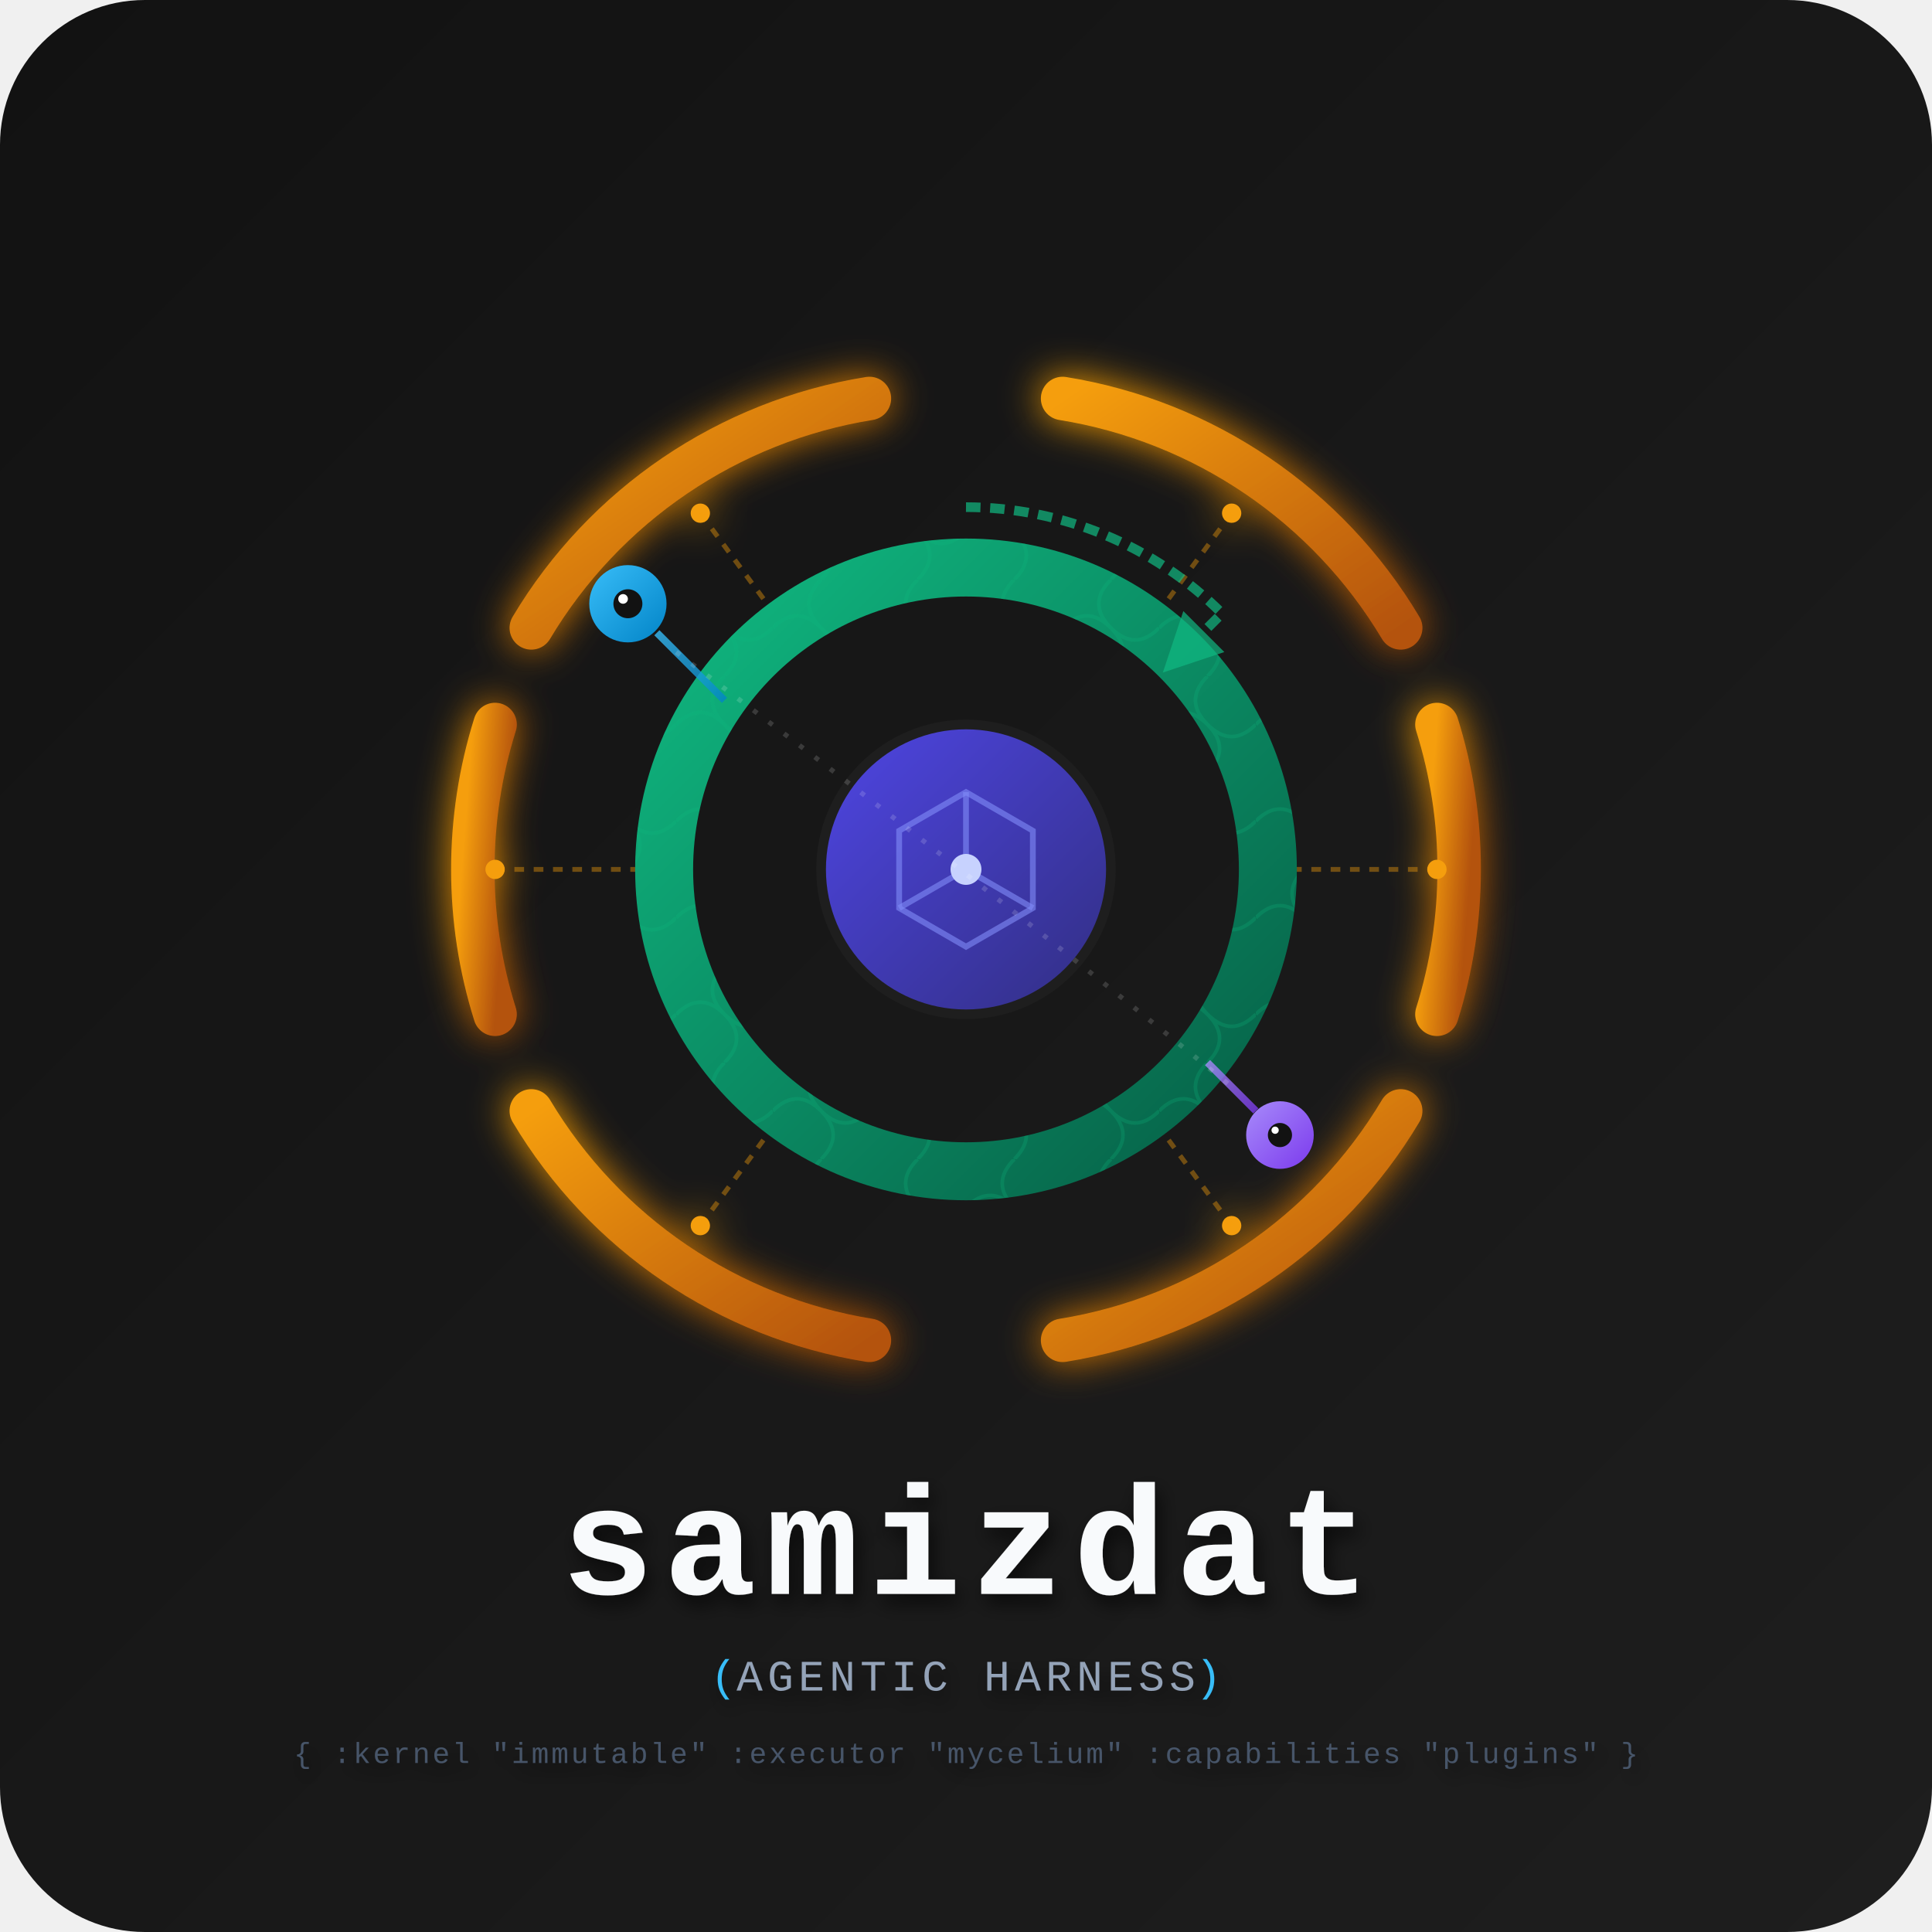
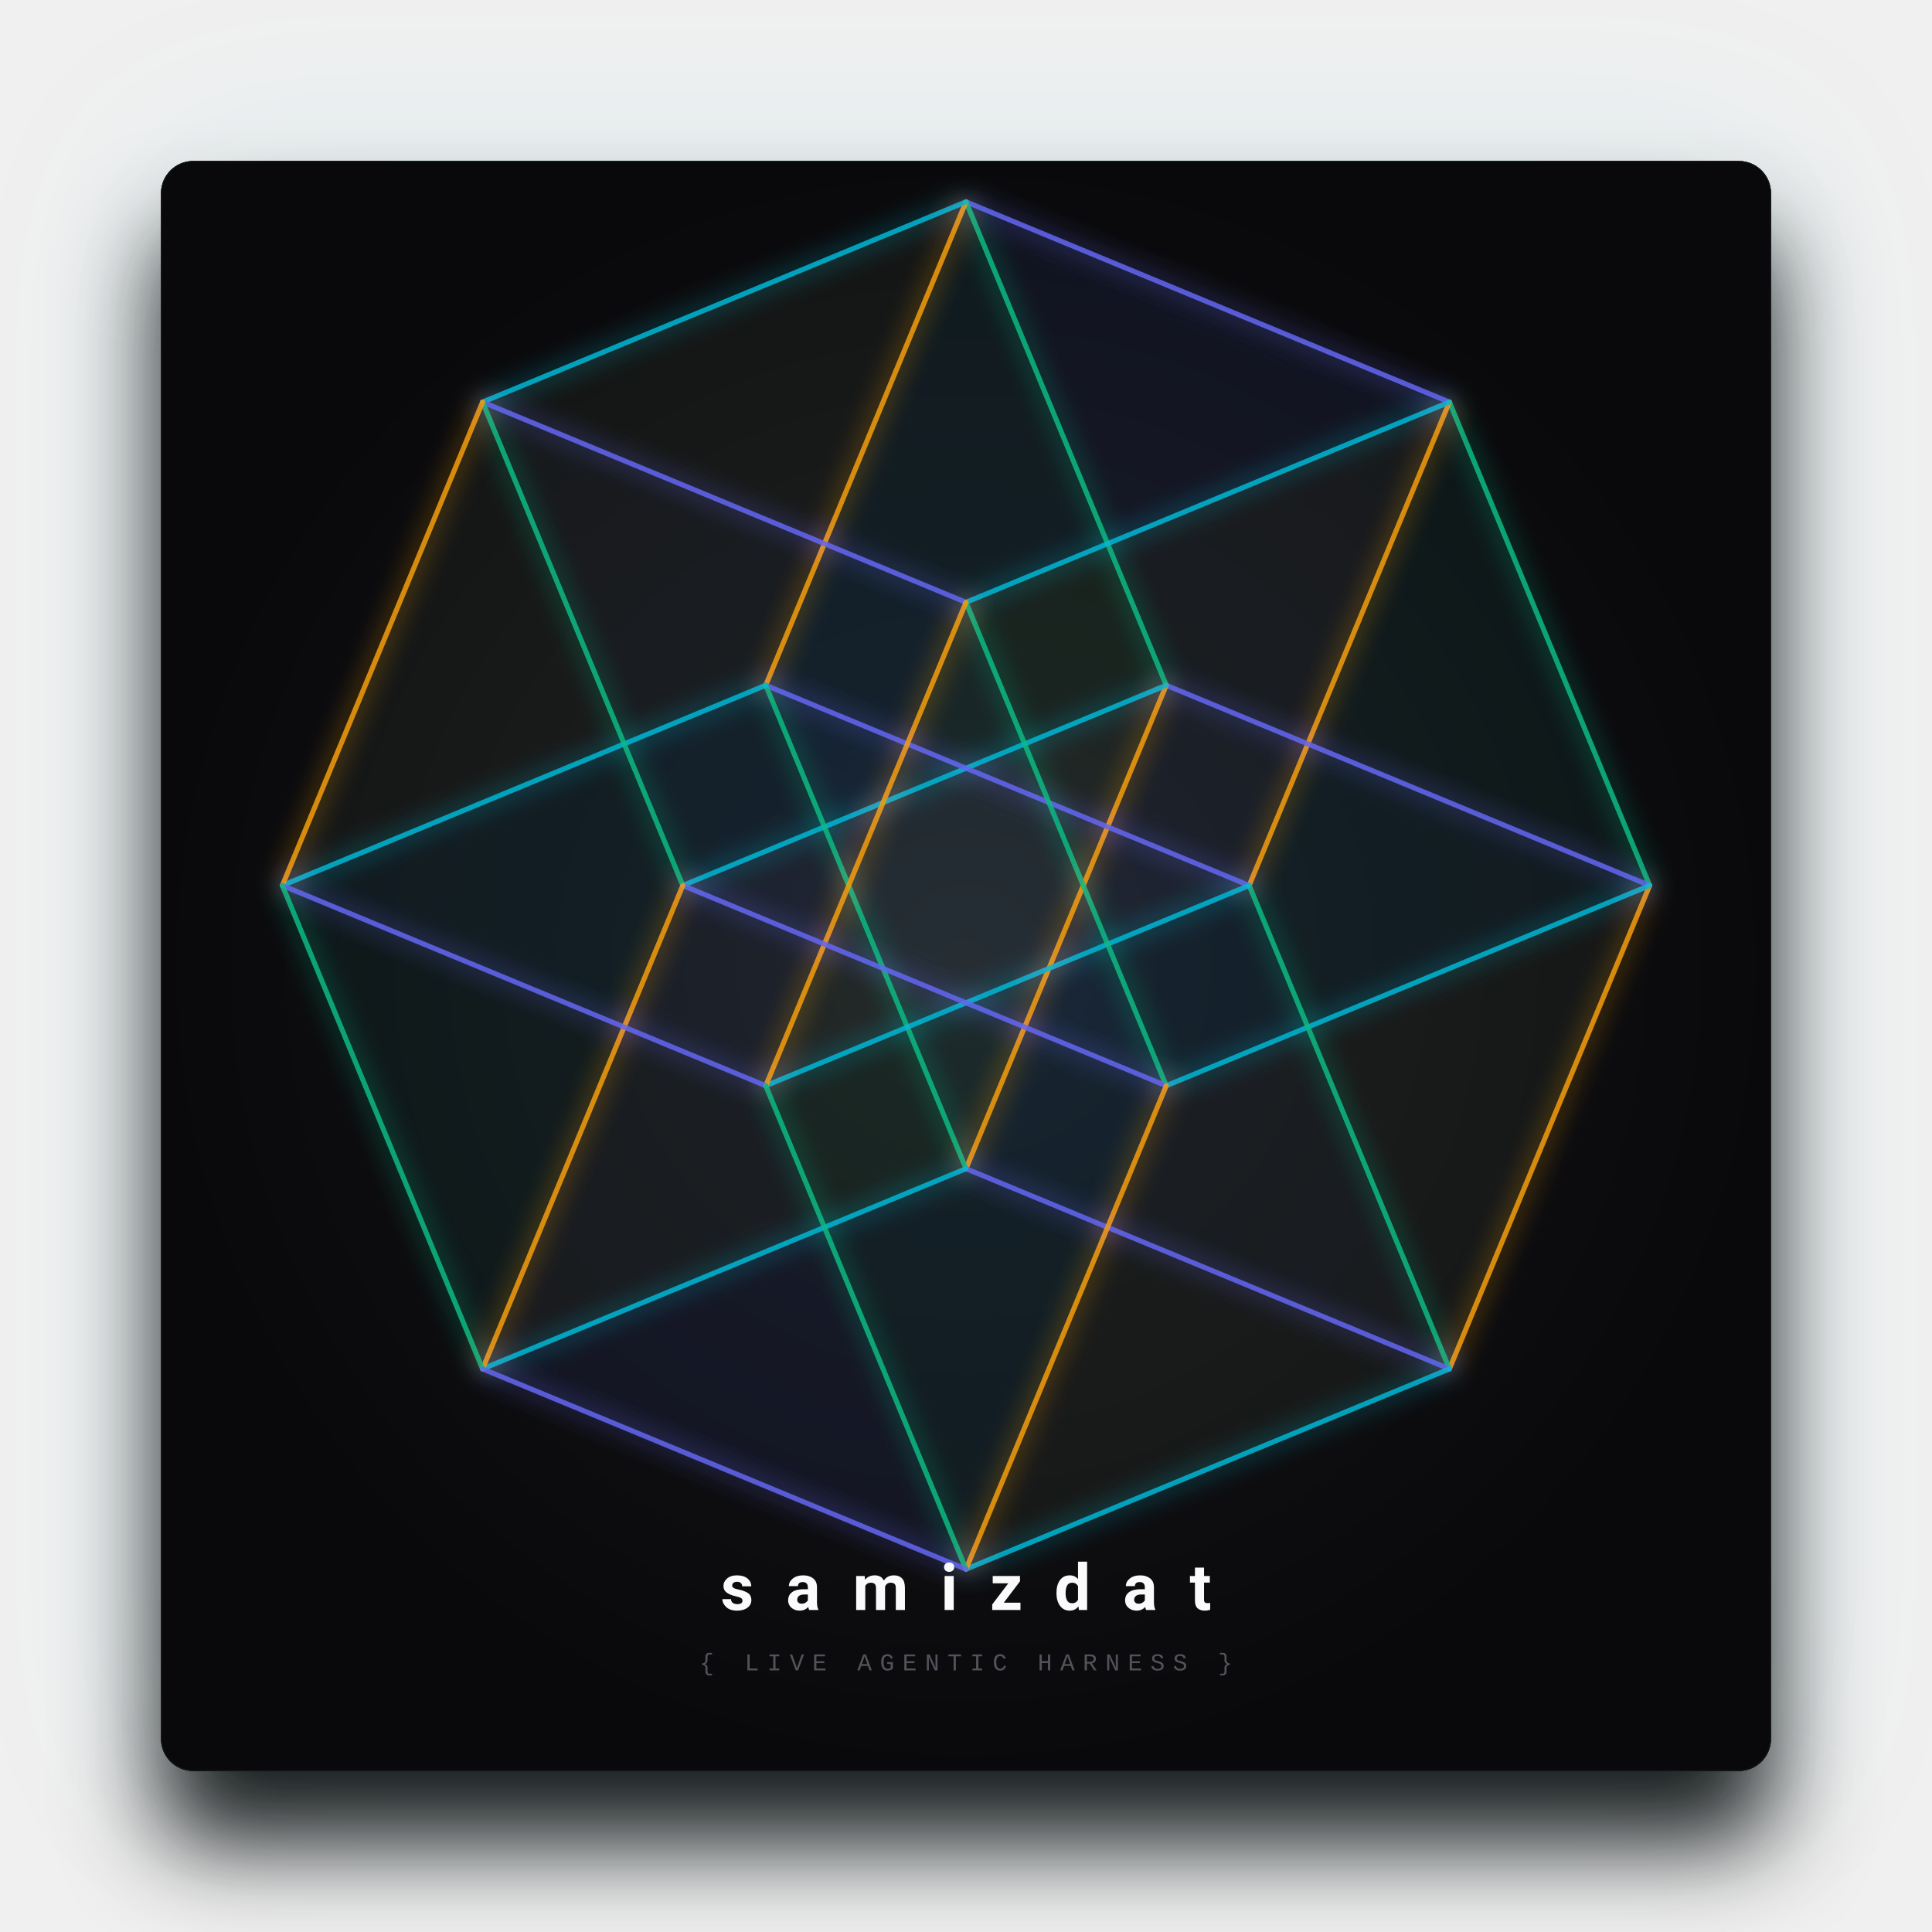
- <svg xmlns="http://www.w3.org/2000/svg" viewBox="0 0 800 800" width="800" height="800">
+ <svg xmlns="http://www.w3.org/2000/svg" viewBox="0 0 960 960" role="img" aria-label="Samizdat logo">
+   <style>
+         .dim-0 { stroke: #6366f1; fill: rgba(99, 102, 241, 0.03); } /* Kernel - Indigo */
+         .dim-1 { stroke: #10b981; fill: rgba(16, 185, 129, 0.03); } /* Executor - Emerald */
+         .dim-2 { stroke: #f59e0b; fill: rgba(245, 158, 11, 0.03); } /* Capabilities - Amber */
+         .dim-3 { stroke: #06b6d4; fill: rgba(6, 182, 212, 0.03); }  /* Manifest - Cyan */
+         .hyper-edge { stroke-width: 2.5; stroke-linecap: round; opacity: 0.85; }
+         .hyper-face { stroke: none; }
+     </style>
  <defs>
-     <linearGradient id="bg-grad" x1="0%" y1="0%" x2="100%" y2="100%">
-       <stop offset="0%" stop-color="#121212" />
-       <stop offset="100%" stop-color="#1e1e1e" />
-     </linearGradient>
-     <linearGradient id="kernel-grad" x1="0%" y1="0%" x2="100%" y2="100%">
-       <stop offset="0%" stop-color="#4F46E5" />
-       <stop offset="100%" stop-color="#312E81" />
-     </linearGradient>
-     <linearGradient id="executor-grad" x1="0%" y1="0%" x2="100%" y2="100%">
-       <stop offset="0%" stop-color="#10B981" />
-       <stop offset="100%" stop-color="#065F46" />
-     </linearGradient>
-     <linearGradient id="cap-grad" x1="0%" y1="0%" x2="100%" y2="100%">
-       <stop offset="0%" stop-color="#F59E0B" />
-       <stop offset="100%" stop-color="#B45309" />
-     </linearGradient>
-     <linearGradient id="agent-grad-1" x1="0%" y1="0%" x2="100%" y2="100%">
-       <stop offset="0%" stop-color="#38BDF8" />
-       <stop offset="100%" stop-color="#0284C7" />
-     </linearGradient>
-     <linearGradient id="agent-grad-2" x1="0%" y1="0%" x2="100%" y2="100%">
-       <stop offset="0%" stop-color="#A78BFA" />
-       <stop offset="100%" stop-color="#7C3AED" />
-     </linearGradient>
+     <radialGradient id="box-bg" cx="50%" cy="50%" r="50%">
+       <stop offset="0%" stop-color="#18181b" />
+       <stop offset="100%" stop-color="#09090b" />
+     </radialGradient>
    <filter id="glow" x="-20%" y="-20%" width="140%" height="140%">
-       <feGaussianBlur stdDeviation="8" result="blur" />
+       <feGaussianBlur stdDeviation="6" result="blur" />
      <feComposite in="SourceGraphic" in2="blur" operator="over" />
    </filter>
-     <filter id="text-shadow" x="-10%" y="-10%" width="120%" height="120%">
-       <feDropShadow dx="2" dy="4" stdDeviation="4" flood-color="#000" flood-opacity="0.6" />
+     <filter id="shadow-black" x="-20%" y="-40%" width="140%" height="180%">
+       <feDropShadow dx="0" dy="36" stdDeviation="24" flood-color="#000000" flood-opacity="0.9" />
    </filter>
-     <pattern id="mycelium" x="0" y="0" width="40" height="40" patternUnits="userSpaceOnUse">
-       <path d="M 0,20 Q 10,10 20,20 T 40,20 M 20,0 Q 10,10 20,20 T 20,40" stroke="#10B981" stroke-opacity="0.3" fill="none" stroke-width="1.5" />
-     </pattern>
-     <marker id="arrow" viewBox="0 0 10 10" refX="5" refY="5" markerWidth="6" markerHeight="6" orient="auto-start-reverse">
-       <path d="M 0 0 L 10 5 L 0 10 z" fill="#10B981" />
-     </marker>
+     <filter id="shadow-glow" x="-30%" y="-30%" width="160%" height="160%">
+       <feDropShadow dx="0" dy="0" stdDeviation="48" flood-color="#06b6d4" flood-opacity="0.08" />
+     </filter>
+     <clipPath id="box-clip">
+       <rect x="80" y="80" width="800" height="800" rx="16" />
+     </clipPath>
  </defs>
-   <rect width="800" height="800" fill="url(#bg-grad)" rx="60" />
-   <g transform="translate(400, 360)">
-     <g stroke="url(#cap-grad)" stroke-width="18" fill="none" stroke-linecap="round" filter="url(#glow)">
-       <path d="M -180,-100 A 200 200 0 0 1 -40,-195" />
-       <circle cx="-110" cy="-147.5" r="4" fill="#F59E0B" stroke="none" />
-       <path d="M 40,-195 A 200 200 0 0 1 180,-100" />
-       <circle cx="110" cy="-147.5" r="4" fill="#F59E0B" stroke="none" />
-       <path d="M 195,-60 A 200 200 0 0 1 195,60" />
-       <circle cx="195" cy="0" r="4" fill="#F59E0B" stroke="none" />
-       <path d="M 180,100 A 200 200 0 0 1 40,195" />
-       <circle cx="110" cy="147.5" r="4" fill="#F59E0B" stroke="none" />
-       <path d="M -40,195 A 200 200 0 0 1 -180,100" />
-       <circle cx="-110" cy="147.5" r="4" fill="#F59E0B" stroke="none" />
-       <path d="M -195,60 A 200 200 0 0 1 -195,-60" />
-       <circle cx="-195" cy="0" r="4" fill="#F59E0B" stroke="none" />
+   <g filter="url(#shadow-black)">
+     <rect x="80" y="80" width="800" height="800" rx="16" fill="#000" />
+   </g>
+   <g filter="url(#shadow-glow)">
+     <rect x="80" y="80" width="800" height="800" rx="16" fill="#000" />
+   </g>
+   <g clip-path="url(#box-clip)">
+     <rect x="80" y="80" width="800" height="800" rx="16" fill="url(#box-bg)" stroke="rgba(255, 255, 255, 0.05)" stroke-width="1" />
+     <g id="faces-group">
+       <polygon class="hyper-face dim-0" points="480,100.29 720.21,199.79 819.71,440 579.5,340.5" />
+       <polygon class="hyper-face dim-0" points="239.79,199.79 480,299.29 579.5,539.5 339.29,440" />
+       <polygon class="hyper-face dim-0" points="380.5,340.5 620.71,440 720.21,680.21 480,580.71" />
+       <polygon class="hyper-face dim-0" points="140.29,440 380.5,539.5 480,779.71 239.79,680.21" />
+       <polygon class="hyper-face dim-0" points="480,100.29 720.21,199.79 620.71,440 380.5,340.5" />
+       <polygon class="hyper-face dim-0" points="239.79,199.79 480,299.29 380.5,539.5 140.29,440" />
+       <polygon class="hyper-face dim-0" points="579.5,340.5 819.71,440 720.21,680.21 480,580.71" />
+       <polygon class="hyper-face dim-0" points="339.29,440 579.5,539.5 480,779.71 239.79,680.21" />
+       <polygon class="hyper-face dim-0" points="480,100.29 720.21,199.79 480,299.29 239.79,199.79" />
+       <polygon class="hyper-face dim-0" points="380.5,340.5 620.71,440 380.5,539.5 140.29,440" />
+       <polygon class="hyper-face dim-0" points="579.5,340.5 819.71,440 579.5,539.5 339.29,440" />
+       <polygon class="hyper-face dim-0" points="480,580.71 720.21,680.21 480,779.71 239.79,680.21" />
+       <polygon class="hyper-face dim-1" points="480,100.29 579.5,340.5 480,580.71 380.5,340.5" />
+       <polygon class="hyper-face dim-1" points="239.79,199.79 339.29,440 239.79,680.21 140.29,440" />
+       <polygon class="hyper-face dim-1" points="720.21,199.79 819.71,440 720.21,680.21 620.71,440" />
+       <polygon class="hyper-face dim-1" points="480,299.29 579.5,539.5 480,779.71 380.5,539.5" />
+       <polygon class="hyper-face dim-1" points="480,100.29 579.5,340.5 339.29,440 239.79,199.79" />
+       <polygon class="hyper-face dim-1" points="380.5,340.5 480,580.71 239.79,680.21 140.29,440" />
+       <polygon class="hyper-face dim-1" points="720.21,199.79 819.71,440 579.5,539.5 480,299.29" />
+       <polygon class="hyper-face dim-1" points="620.71,440 720.21,680.21 480,779.71 380.5,539.5" />
+       <polygon class="hyper-face dim-2" points="480,100.29 380.5,340.5 140.29,440 239.79,199.79" />
+       <polygon class="hyper-face dim-2" points="579.5,340.5 480,580.71 239.79,680.21 339.29,440" />
+       <polygon class="hyper-face dim-2" points="720.21,199.79 620.71,440 380.5,539.5 480,299.29" />
+       <polygon class="hyper-face dim-2" points="819.71,440 720.21,680.21 480,779.71 579.5,539.5" />
    </g>
-     <g stroke="#F59E0B" stroke-opacity="0.4" stroke-width="2" stroke-dasharray="4 4">
-       <line x1="-110" y1="-147.5" x2="-75" y2="-100" />
-       <line x1="110" y1="-147.5" x2="75" y2="-100" />
-       <line x1="195" y1="0" x2="125" y2="0" />
-       <line x1="110" y1="147.5" x2="75" y2="100" />
-       <line x1="-110" y1="147.5" x2="-75" y2="100" />
-       <line x1="-195" y1="0" x2="-125" y2="0" />
+     <g id="edges-group" filter="url(#glow)">
+       <line class="hyper-edge dim-0" x1="480" y1="100.29" x2="720.21" y2="199.79" />
+       <line class="hyper-edge dim-1" x1="480" y1="100.29" x2="579.5" y2="340.5" />
+       <line class="hyper-edge dim-2" x1="480" y1="100.29" x2="380.5" y2="340.5" />
+       <line class="hyper-edge dim-3" x1="480" y1="100.29" x2="239.79" y2="199.79" />
+       <line class="hyper-edge dim-1" x1="720.21" y1="199.79" x2="819.71" y2="440" />
+       <line class="hyper-edge dim-2" x1="720.21" y1="199.79" x2="620.71" y2="440" />
+       <line class="hyper-edge dim-3" x1="720.21" y1="199.79" x2="480" y2="299.29" />
+       <line class="hyper-edge dim-0" x1="579.5" y1="340.5" x2="819.71" y2="440" />
+       <line class="hyper-edge dim-2" x1="579.5" y1="340.5" x2="480" y2="580.71" />
+       <line class="hyper-edge dim-3" x1="579.5" y1="340.5" x2="339.29" y2="440" />
+       <line class="hyper-edge dim-2" x1="819.71" y1="440" x2="720.21" y2="680.21" />
+       <line class="hyper-edge dim-3" x1="819.71" y1="440" x2="579.5" y2="539.5" />
+       <line class="hyper-edge dim-0" x1="380.5" y1="340.5" x2="620.71" y2="440" />
+       <line class="hyper-edge dim-1" x1="380.5" y1="340.5" x2="480" y2="580.71" />
+       <line class="hyper-edge dim-3" x1="380.5" y1="340.5" x2="140.29" y2="440" />
+       <line class="hyper-edge dim-1" x1="620.71" y1="440" x2="720.21" y2="680.21" />
+       <line class="hyper-edge dim-3" x1="620.71" y1="440" x2="380.5" y2="539.5" />
+       <line class="hyper-edge dim-0" x1="480" y1="580.71" x2="720.21" y2="680.21" />
+       <line class="hyper-edge dim-3" x1="480" y1="580.71" x2="239.79" y2="680.21" />
+       <line class="hyper-edge dim-3" x1="720.21" y1="680.21" x2="480" y2="779.71" />
+       <line class="hyper-edge dim-0" x1="239.79" y1="199.79" x2="480" y2="299.29" />
+       <line class="hyper-edge dim-1" x1="239.79" y1="199.79" x2="339.29" y2="440" />
+       <line class="hyper-edge dim-2" x1="239.79" y1="199.79" x2="140.29" y2="440" />
+       <line class="hyper-edge dim-1" x1="480" y1="299.29" x2="579.5" y2="539.5" />
+       <line class="hyper-edge dim-2" x1="480" y1="299.29" x2="380.5" y2="539.5" />
+       <line class="hyper-edge dim-0" x1="339.29" y1="440" x2="579.5" y2="539.5" />
+       <line class="hyper-edge dim-2" x1="339.29" y1="440" x2="239.79" y2="680.21" />
+       <line class="hyper-edge dim-2" x1="579.5" y1="539.5" x2="480" y2="779.71" />
+       <line class="hyper-edge dim-0" x1="140.29" y1="440" x2="380.5" y2="539.5" />
+       <line class="hyper-edge dim-1" x1="140.29" y1="440" x2="239.79" y2="680.21" />
+       <line class="hyper-edge dim-1" x1="380.5" y1="539.5" x2="480" y2="779.71" />
+       <line class="hyper-edge dim-0" x1="239.79" y1="680.21" x2="480" y2="779.71" />
    </g>
-     <circle r="125" stroke="url(#executor-grad)" stroke-width="24" fill="none" />
-     <circle r="125" stroke="url(#mycelium)" stroke-width="24" fill="none" opacity="0.8" />
-     <path d="M 0,-150 A 150 150 0 0 1 106,-106 L 90,-90" stroke="#10B981" stroke-width="4" fill="none" marker-end="url(#arrow)" stroke-dasharray="6 4" opacity="0.7" />
-     <circle r="60" fill="url(#kernel-grad)" stroke="#1e1e1e" stroke-width="4" />
-     <g transform="scale(0.8)">
-       <polygon points="0,-40 34.6,-20 34.6,20 0,40 -34.6,20 -34.6,-20" fill="none" stroke="#818CF8" stroke-width="3" opacity="0.6" />
-       <line x1="0" y1="-40" x2="0" y2="0" stroke="#818CF8" stroke-width="3" opacity="0.6" />
-       <line x1="34.6" y1="20" x2="0" y2="0" stroke="#818CF8" stroke-width="3" opacity="0.6" />
-       <line x1="-34.6" y1="20" x2="0" y2="0" stroke="#818CF8" stroke-width="3" opacity="0.6" />
-       <circle cx="0" cy="0" r="8" fill="#C7D2FE" />
+     <g text-anchor="middle" transform="translate(480, 800)" font-family="ui-monospace, SFMono-Regular, Menlo, Monaco, Consolas, 'Liberation Mono', 'Courier New', monospace">
+       <text x="0" y="0" font-weight="600" font-size="32" fill="#fafafa" letter-spacing="16" font-family="-apple-system, BlinkMacSystemFont, 'Segoe UI', Roboto, sans-serif">samizdat</text>
+       <text x="0" y="30" font-weight="400" font-size="12" fill="#52525b" letter-spacing="4">{ LIVE AGENTIC HARNESS }</text>
    </g>
-     <g transform="translate(-140, -110)">
-       <circle r="16" fill="url(#agent-grad-1)" />
-       <path d="M 12,12 L 40,40" stroke="url(#agent-grad-1)" stroke-width="3" fill="none" opacity="0.8" />
-       <circle r="6" fill="#121212" />
-       <circle cx="-2" cy="-2" r="2" fill="#fff" />
-     </g>
-     <g transform="translate(130, 110)">
-       <circle r="14" fill="url(#agent-grad-2)" />
-       <path d="M -10,-10 L -30,-30" stroke="url(#agent-grad-2)" stroke-width="3" fill="none" opacity="0.8" />
-       <circle r="5" fill="#121212" />
-       <circle cx="-2" cy="-2" r="1.5" fill="#fff" />
-     </g>
-     <path d="M -120,-90 Q 0,0 110,90" stroke="#FFFFFF" stroke-opacity="0.15" stroke-width="2" fill="none" stroke-dasharray="2 6" />
-   </g>
-   <g text-anchor="middle" font-family="'Courier New', Courier, monospace, 'Fira Code', 'JetBrains Mono'" filter="url(#text-shadow)">
-     <text x="400" y="660" font-size="64" font-weight="bold" fill="#F8FAFC" letter-spacing="4">
-       samizdat
-     </text>
-     <text x="400" y="700" font-size="18" fill="#94A3B8" letter-spacing="2">
-       <tspan fill="#38BDF8">(</tspan>AGENTIC HARNESS<tspan fill="#38BDF8">)</tspan>
-     </text>
-     <text x="400" y="730" font-size="12" fill="#475569" letter-spacing="1">
-       { :kernel "immutable" :executor "mycelium" :capabilities "plugins" }
-     </text>
  </g>
</svg>
